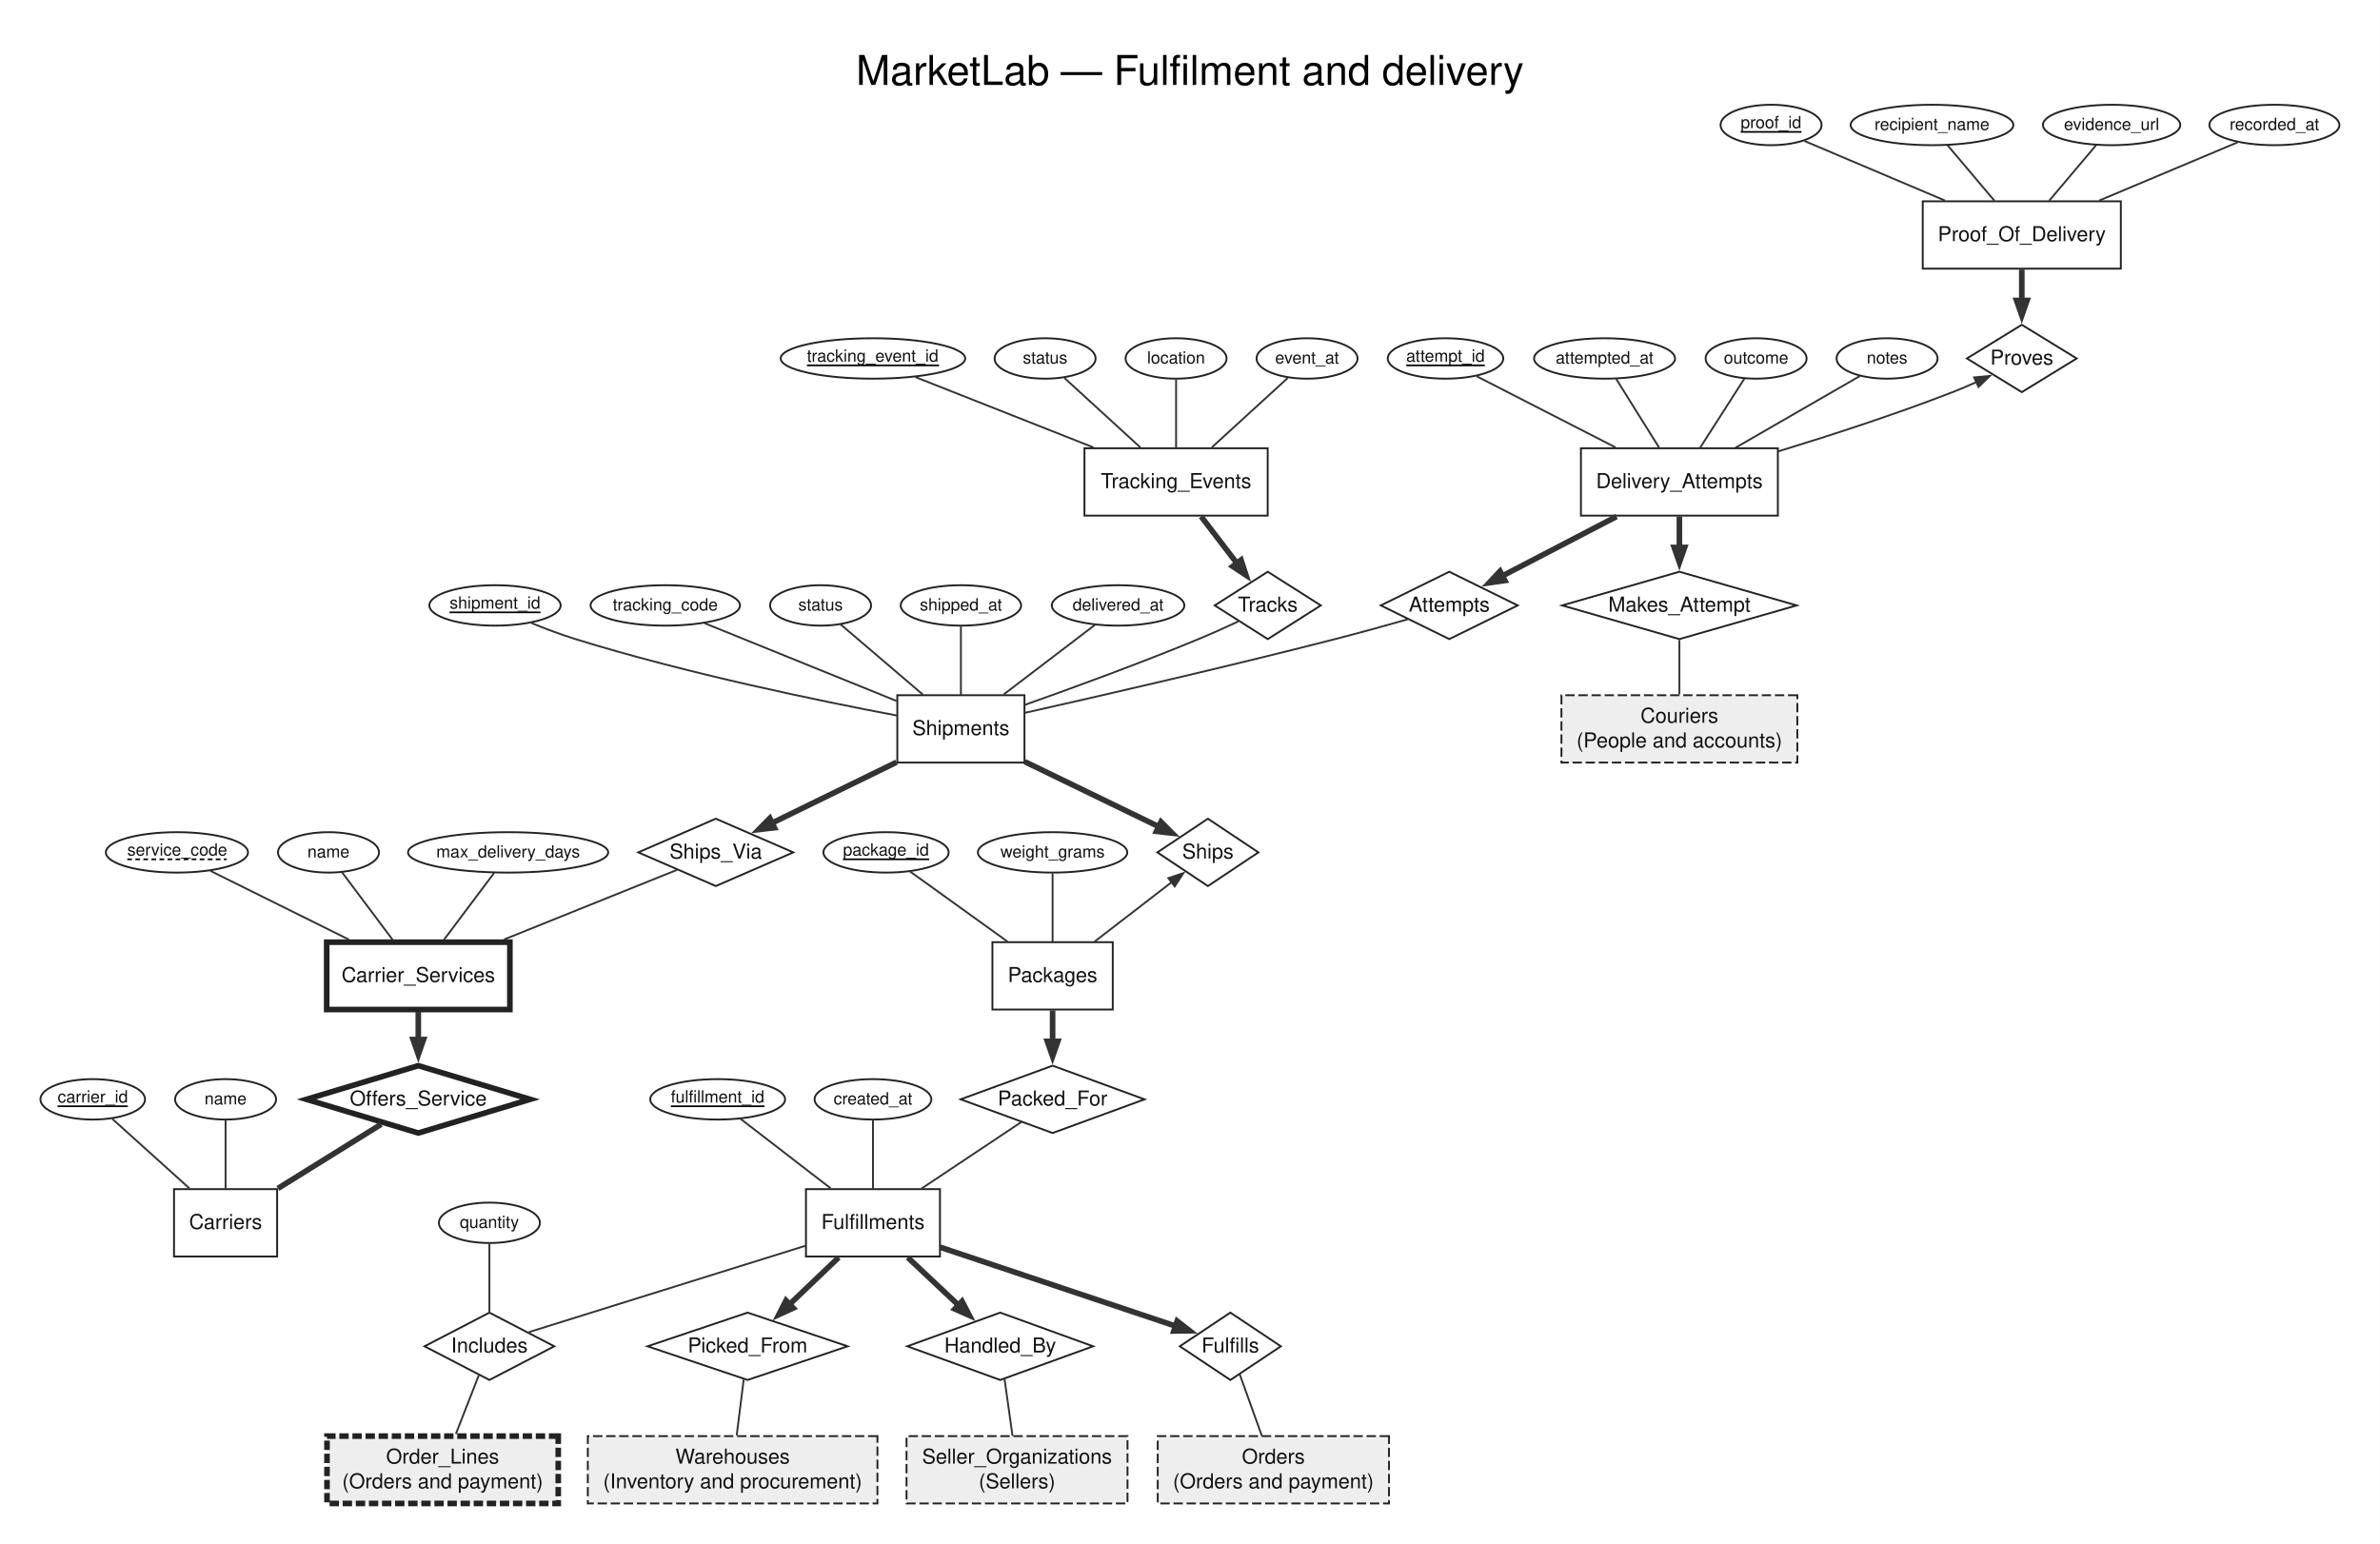
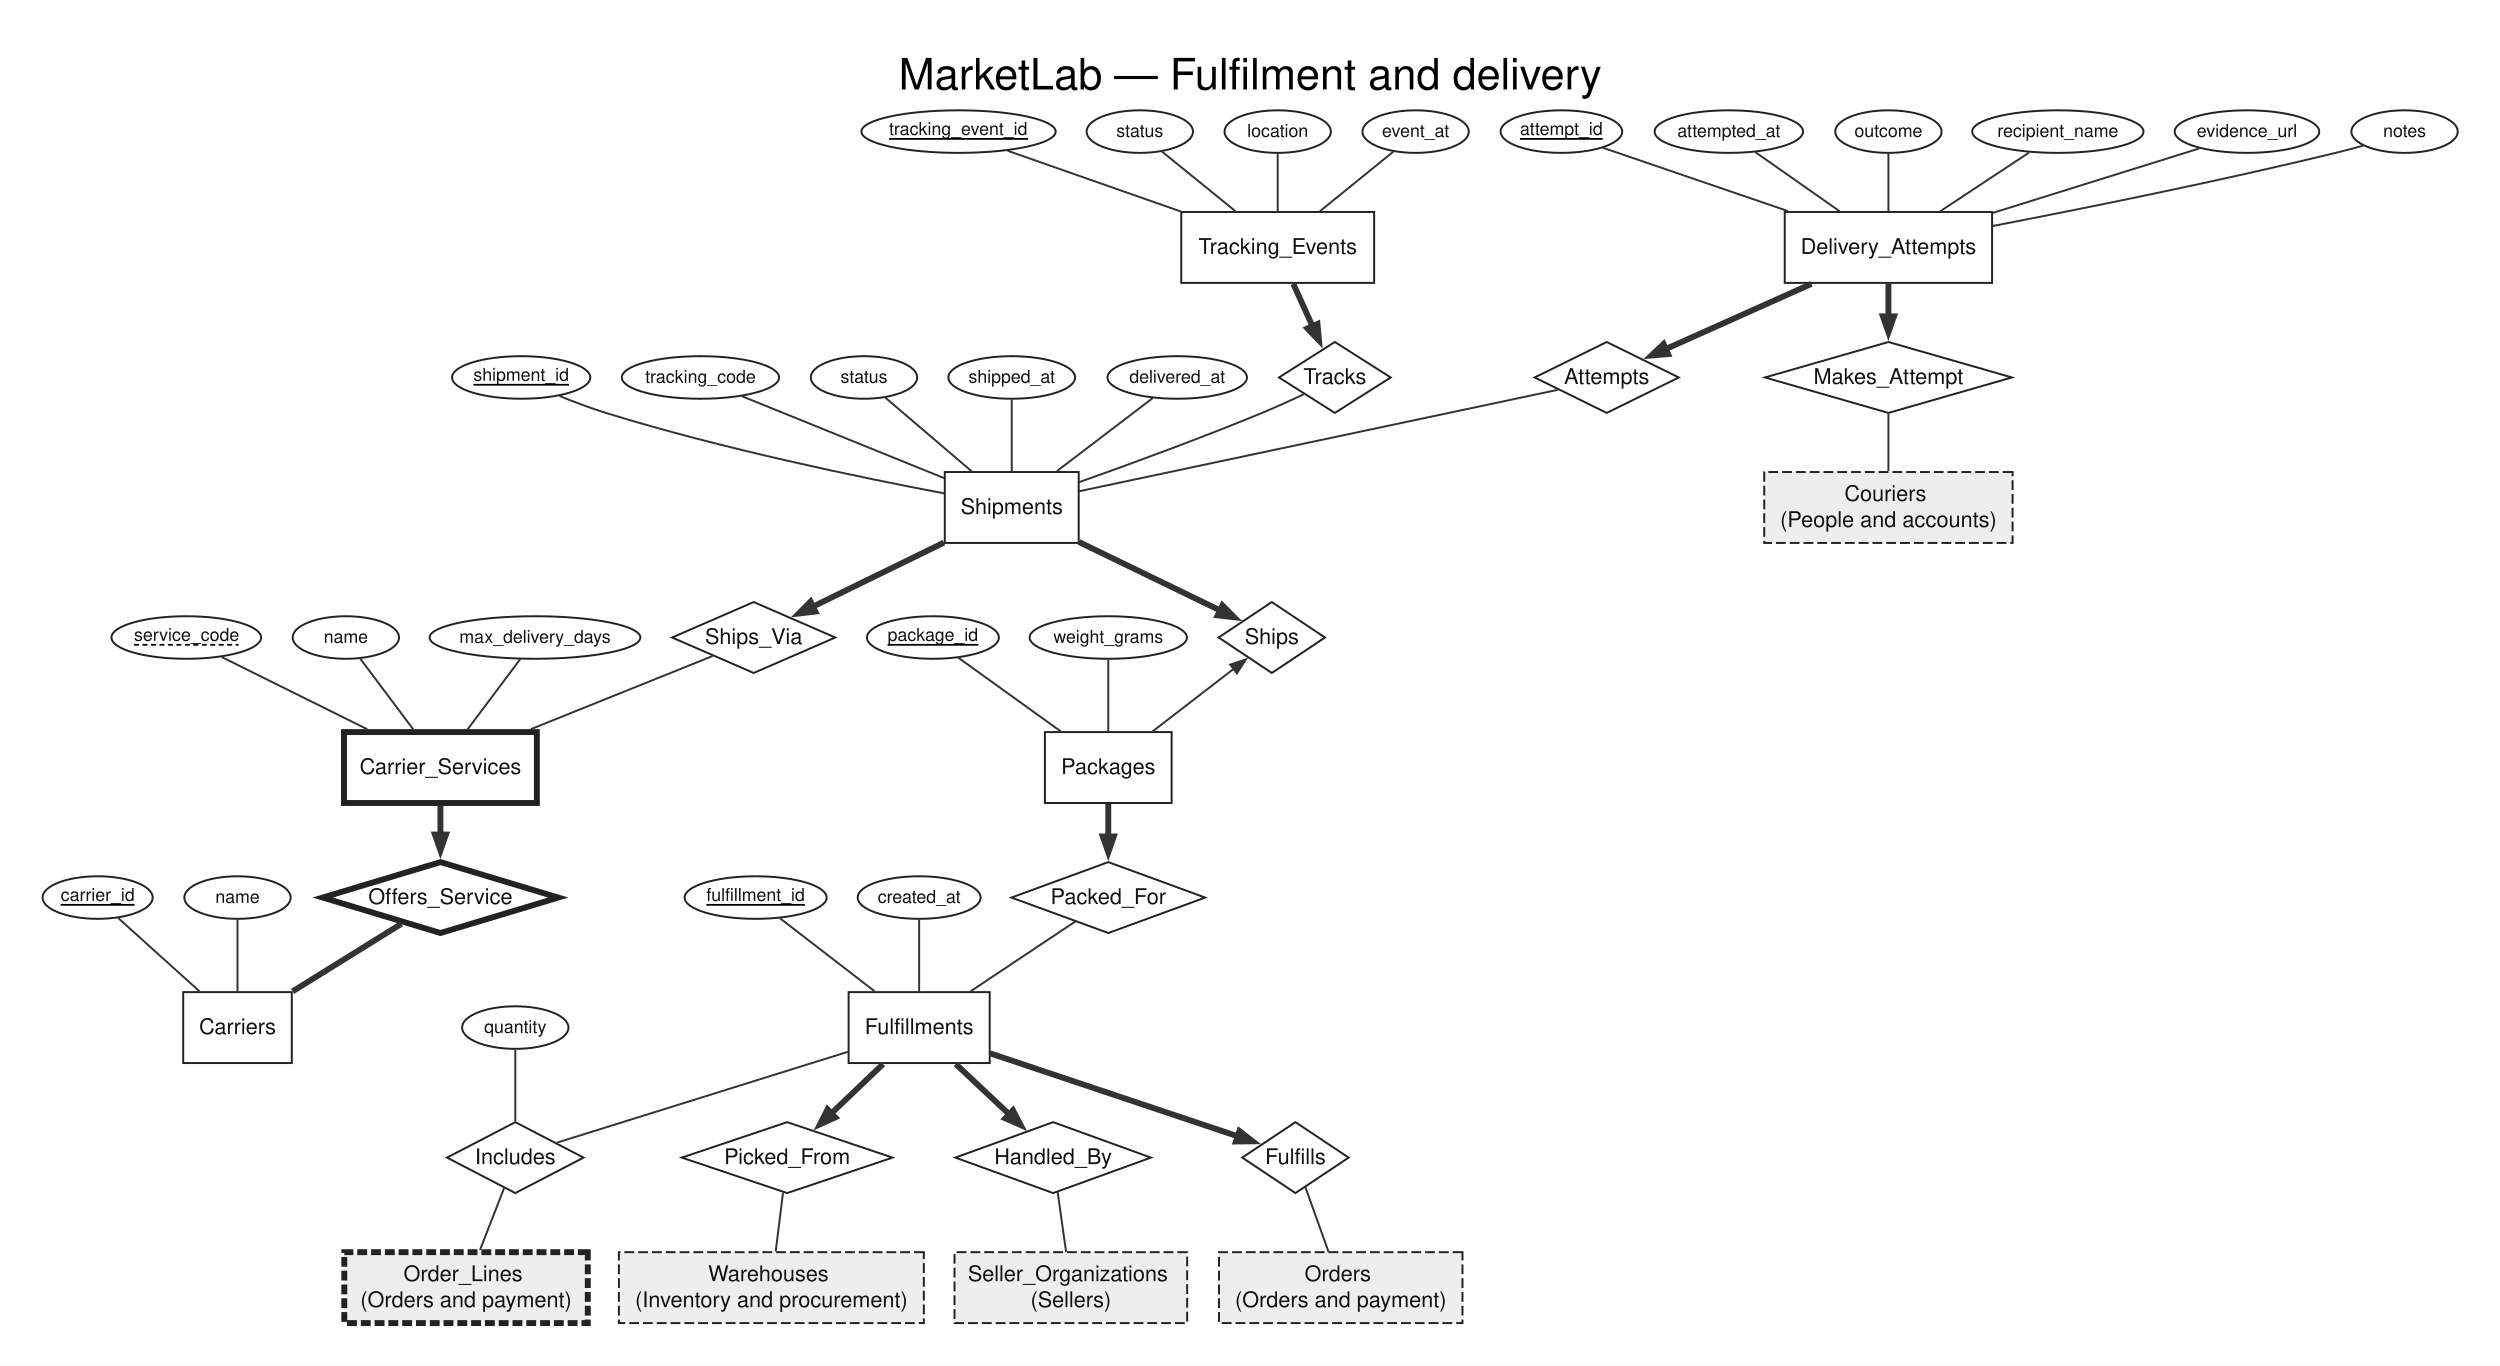
- <svg xmlns="http://www.w3.org/2000/svg" width="1272pt" height="825pt" viewBox="0.00 0.00 1272.00 825.00">
-   <g id="graph0" class="graph" transform="scale(1 1) rotate(0) translate(21.6 803.6)">
-     <polygon fill="white" stroke="none" points="-21.6,21.6 -21.6,-803.6 1250.31,-803.6 1250.31,21.6 -21.6,21.6" />
-     <text xml:space="preserve" text-anchor="middle" x="614.36" y="-758.2" font-family="Helvetica,sans-Serif" font-size="22.00">MarketLab — Fulfilment and delivery</text>
+ <svg xmlns="http://www.w3.org/2000/svg" width="1269pt" height="693pt" viewBox="0.00 0.00 1269.00 693.00">
+   <g id="graph0" class="graph" transform="scale(1 1) rotate(0) translate(21.6 671.6)">
+     <polygon fill="white" stroke="none" points="-21.6,21.6 -21.6,-671.6 1247.56,-671.6 1247.56,21.6 -21.6,21.6" />
+     <text xml:space="preserve" text-anchor="middle" x="612.98" y="-626.2" font-family="Helvetica,sans-Serif" font-size="22.00">MarketLab — Fulfilment and delivery</text>
    <g id="node1" class="node">
      <polygon fill="none" stroke="#222222" stroke-width="3" points="250.91,-300 153,-300 153,-264 250.91,-264 250.91,-300" />
      <text xml:space="preserve" text-anchor="middle" x="201.96" y="-278.7" font-family="Helvetica,sans-Serif" font-size="11.00" fill="#111111">Carrier_Services</text>
    </g>
-     <g id="node44" class="node">
+     <g id="node41" class="node">
      <polygon fill="none" stroke="#222222" stroke-width="3" points="201.96,-234 142.19,-216 201.96,-198 261.73,-216 201.96,-234" />
      <text xml:space="preserve" text-anchor="middle" x="201.96" y="-212.7" font-family="Helvetica,sans-Serif" font-size="11.00" fill="#111111">Offers_Service</text>
    </g>
-     <g id="edge35" class="edge">
+     <g id="edge33" class="edge">
      <path fill="none" stroke="#333333" stroke-width="3" d="M201.96,-262.83C201.96,-258.14 201.96,-252.96 201.96,-247.82" />
      <polygon fill="#333333" stroke="#333333" stroke-width="3" points="204.76,-247.98 201.96,-239.98 199.16,-247.98 204.76,-247.98" />
    </g>
    <g id="node2" class="node">
      <ellipse fill="none" stroke="#222222" cx="72.96" cy="-348" rx="37.98" ry="10.8" />
      <text xml:space="preserve" text-anchor="start" x="46.44" y="-346.3" font-family="Helvetica,sans-Serif" font-size="9.00" fill="#111111">service_code</text>
      <line x1="46.44" y1="-344.30" x2="99.48" y2="-344.30" stroke="black" stroke-width="0.9" stroke-dasharray="2.5,1.8" />
    </g>
    <g id="edge1" class="edge">
      <path fill="none" stroke="#333333" d="M90.89,-338.1C109.93,-328.66 140.56,-313.46 164.83,-301.42" />
    </g>
    <g id="node3" class="node">
      <ellipse fill="none" stroke="#222222" cx="153.96" cy="-348" rx="27" ry="10.8" />
      <text xml:space="preserve" text-anchor="middle" x="153.96" y="-345.3" font-family="Helvetica,sans-Serif" font-size="9.00" fill="#111111">name</text>
    </g>
    <g id="edge2" class="edge">
      <path fill="none" stroke="#333333" d="M161.25,-337.28C168.38,-327.77 179.42,-313.04 188.21,-301.33" />
    </g>
    <g id="node4" class="node">
      <ellipse fill="none" stroke="#222222" cx="249.96" cy="-348" rx="53.49" ry="10.8" />
      <text xml:space="preserve" text-anchor="middle" x="249.96" y="-345.3" font-family="Helvetica,sans-Serif" font-size="9.00" fill="#111111">max_delivery_days</text>
    </g>
    <g id="edge3" class="edge">
      <path fill="none" stroke="#333333" d="M242.46,-337C235.34,-327.51 224.47,-313.01 215.78,-301.43" />
    </g>
    <g id="node5" class="node">
      <polygon fill="none" stroke="#222222" points="126.51,-168 71.4,-168 71.4,-132 126.51,-132 126.51,-168" />
      <text xml:space="preserve" text-anchor="middle" x="98.96" y="-146.7" font-family="Helvetica,sans-Serif" font-size="11.00" fill="#111111">Carriers</text>
    </g>
    <g id="node6" class="node">
      <ellipse fill="none" stroke="#222222" cx="27.96" cy="-216" rx="27.96" ry="10.8" />
      <text xml:space="preserve" text-anchor="start" x="9.2" y="-214.3" font-family="Helvetica,sans-Serif" font-size="9.00" fill="#111111">carrier_id</text>
      <line x1="9.20" y1="-212.30" x2="46.72" y2="-212.30" stroke="black" stroke-width="0.9" />
    </g>
    <g id="edge4" class="edge">
      <path fill="none" stroke="#333333" d="M38.43,-205.56C49.23,-195.82 66.32,-180.42 79.59,-168.46" />
    </g>
    <g id="node7" class="node">
      <ellipse fill="none" stroke="#222222" cx="98.96" cy="-216" rx="27" ry="10.8" />
      <text xml:space="preserve" text-anchor="middle" x="98.96" y="-213.3" font-family="Helvetica,sans-Serif" font-size="9.00" fill="#111111">name</text>
    </g>
    <g id="edge5" class="edge">
      <path fill="none" stroke="#333333" d="M98.96,-204.72C98.96,-194.89 98.96,-179.9 98.96,-168.25" />
    </g>
    <g id="node8" class="node">
-       <polygon fill="#eeeeee" stroke="#222222" stroke-dasharray="5,2" points="938.99,-432 812.92,-432 812.92,-396 938.99,-396 938.99,-432" />
-       <text xml:space="preserve" text-anchor="middle" x="875.96" y="-417.3" font-family="Helvetica,sans-Serif" font-size="11.00" fill="#111111">Couriers</text>
-       <text xml:space="preserve" text-anchor="middle" x="875.96" y="-404.1" font-family="Helvetica,sans-Serif" font-size="11.00" fill="#111111">(People and accounts)</text>
+       <polygon fill="#eeeeee" stroke="#222222" stroke-dasharray="5,2" points="999.99,-432 873.92,-432 873.92,-396 999.99,-396 999.99,-432" />
+       <text xml:space="preserve" text-anchor="middle" x="936.96" y="-417.3" font-family="Helvetica,sans-Serif" font-size="11.00" fill="#111111">Couriers+ </text>
+       <text xml:space="preserve" text-anchor="middle" x="936.96" y="-404.1" font-family="Helvetica,sans-Serif" font-size="11.00" fill="#111111">(People and accounts)</text>
    </g>
    <g id="node9" class="node">
-       <polygon fill="none" stroke="#222222" points="928.58,-564 823.33,-564 823.33,-528 928.58,-528 928.58,-564" />
-       <text xml:space="preserve" text-anchor="middle" x="875.96" y="-542.7" font-family="Helvetica,sans-Serif" font-size="11.00" fill="#111111">Delivery_Attempts</text>
-     </g>
-     <g id="node48" class="node">
-       <polygon fill="none" stroke="#222222" points="875.96,-498 813.28,-480 875.96,-462 938.63,-480 875.96,-498" />
-       <text xml:space="preserve" text-anchor="middle" x="875.96" y="-476.7" font-family="Helvetica,sans-Serif" font-size="11.00" fill="#111111">Makes_Attempt</text>
+       <polygon fill="none" stroke="#222222" points="989.58,-564 884.33,-564 884.33,-528 989.58,-528 989.58,-564" />
+       <text xml:space="preserve" text-anchor="middle" x="936.96" y="-542.7" font-family="Helvetica,sans-Serif" font-size="11.00" fill="#111111">Delivery_Attempts</text>
+     </g>
+     <g id="node45" class="node">
+       <polygon fill="none" stroke="#222222" points="936.96,-498 874.28,-480 936.96,-462 999.63,-480 936.96,-498" />
+       <text xml:space="preserve" text-anchor="middle" x="936.96" y="-476.7" font-family="Helvetica,sans-Serif" font-size="11.00" fill="#111111">Makes_Attempt</text>
+     </g>
+     <g id="edge41" class="edge">
+       <path fill="none" stroke="#333333" stroke-width="3" d="M936.96,-527.51C936.96,-522.29 936.96,-516.42 936.96,-510.64" />
+       <polygon fill="#333333" stroke="#333333" stroke-width="3" points="939.76,-511.01 936.96,-503.01 934.16,-511.01 939.76,-511.01" />
+     </g>
+     <g id="node46" class="node">
+       <polygon fill="none" stroke="#222222" points="793.96,-498 757.38,-480 793.96,-462 830.54,-480 793.96,-498" />
+       <text xml:space="preserve" text-anchor="middle" x="793.96" y="-476.7" font-family="Helvetica,sans-Serif" font-size="11.00" fill="#111111">Attempts</text>
    </g>
    <g id="edge43" class="edge">
-       <path fill="none" stroke="#333333" stroke-width="3" d="M875.96,-527.51C875.96,-522.29 875.96,-516.42 875.96,-510.64" />
-       <polygon fill="#333333" stroke="#333333" stroke-width="3" points="878.76,-511.01 875.96,-503.01 873.16,-511.01 878.76,-511.01" />
-     </g>
-     <g id="node49" class="node">
-       <polygon fill="none" stroke="#222222" points="752.96,-498 716.38,-480 752.96,-462 789.54,-480 752.96,-498" />
-       <text xml:space="preserve" text-anchor="middle" x="752.96" y="-476.7" font-family="Helvetica,sans-Serif" font-size="11.00" fill="#111111">Attempts</text>
-     </g>
-     <g id="edge45" class="edge">
-       <path fill="none" stroke="#333333" stroke-width="3" d="M842.35,-527.51C823.21,-517.55 799.5,-505.22 781.31,-495.75" />
-       <polygon fill="#333333" stroke="#333333" stroke-width="3" points="782.67,-493.3 774.28,-492.1 780.09,-498.27 782.67,-493.3" />
+       <path fill="none" stroke="#333333" stroke-width="3" d="M897.88,-527.51C874.55,-517.07 845.37,-504.01 823.87,-494.39" />
+       <polygon fill="#333333" stroke="#333333" stroke-width="3" points="825.1,-491.87 816.65,-491.16 822.81,-496.98 825.1,-491.87" />
    </g>
    <g id="node10" class="node">
-       <ellipse fill="none" stroke="#222222" cx="750.96" cy="-612" rx="30.87" ry="10.8" />
-       <text xml:space="preserve" text-anchor="start" x="729.95" y="-610.3" font-family="Helvetica,sans-Serif" font-size="9.00" fill="#111111">attempt_id</text>
-       <line x1="729.95" y1="-608.30" x2="771.97" y2="-608.30" stroke="black" stroke-width="0.9" />
+       <ellipse fill="none" stroke="#222222" cx="770.96" cy="-604.8" rx="30.87" ry="10.8" />
+       <text xml:space="preserve" text-anchor="start" x="749.95" y="-603.1" font-family="Helvetica,sans-Serif" font-size="9.00" fill="#111111">attempt_id</text>
+       <line x1="749.95" y1="-601.10" x2="791.97" y2="-601.10" stroke="black" stroke-width="0.9" />
    </g>
    <g id="edge6" class="edge">
-       <path fill="none" stroke="#333333" d="M767.56,-602.5C786.42,-592.84 817.71,-576.82 841.83,-564.47" />
+       <path fill="none" stroke="#333333" d="M791.98,-596.61C815.45,-588.58 854.28,-575.29 885.85,-564.49" />
    </g>
    <g id="node11" class="node">
-       <ellipse fill="none" stroke="#222222" cx="835.96" cy="-612" rx="37.67" ry="10.8" />
-       <text xml:space="preserve" text-anchor="middle" x="835.96" y="-609.3" font-family="Helvetica,sans-Serif" font-size="9.00" fill="#111111">attempted_at</text>
+       <ellipse fill="none" stroke="#222222" cx="855.96" cy="-604.8" rx="37.67" ry="10.8" />
+       <text xml:space="preserve" text-anchor="middle" x="855.96" y="-602.1" font-family="Helvetica,sans-Serif" font-size="9.00" fill="#111111">attempted_at</text>
    </g>
    <g id="edge7" class="edge">
-       <path fill="none" stroke="#333333" d="M842.21,-601C848.32,-591.23 857.74,-576.15 865.08,-564.4" />
+       <path fill="none" stroke="#333333" d="M869.33,-594.42C880.93,-586.29 898.01,-574.31 912.1,-564.43" />
    </g>
    <g id="node12" class="node">
-       <ellipse fill="none" stroke="#222222" cx="916.96" cy="-612" rx="27" ry="10.8" />
-       <text xml:space="preserve" text-anchor="middle" x="916.96" y="-609.3" font-family="Helvetica,sans-Serif" font-size="9.00" fill="#111111">outcome</text>
+       <ellipse fill="none" stroke="#222222" cx="936.96" cy="-604.8" rx="27" ry="10.8" />
+       <text xml:space="preserve" text-anchor="middle" x="936.96" y="-602.1" font-family="Helvetica,sans-Serif" font-size="9.00" fill="#111111">outcome</text>
    </g>
    <g id="edge8" class="edge">
-       <path fill="none" stroke="#333333" d="M910.73,-601.28C904.46,-591.49 894.65,-576.17 887.04,-564.3" />
+       <path fill="none" stroke="#333333" d="M936.96,-593.65C936.96,-585.48 936.96,-573.82 936.96,-564.2" />
    </g>
    <g id="node13" class="node">
-       <ellipse fill="none" stroke="#222222" cx="986.96" cy="-612" rx="27" ry="10.8" />
-       <text xml:space="preserve" text-anchor="middle" x="986.96" y="-609.3" font-family="Helvetica,sans-Serif" font-size="9.00" fill="#111111">notes</text>
+       <ellipse fill="none" stroke="#222222" cx="1022.96" cy="-604.8" rx="43.48" ry="10.8" />
+       <text xml:space="preserve" text-anchor="middle" x="1022.96" y="-602.1" font-family="Helvetica,sans-Serif" font-size="9.00" fill="#111111">recipient_name</text>
    </g>
    <g id="edge9" class="edge">
-       <path fill="none" stroke="#333333" d="M972.45,-602.63C955.64,-592.94 927.5,-576.72 905.94,-564.29" />
+       <path fill="none" stroke="#333333" d="M1008.37,-594.16C996.01,-586 977.97,-574.09 963.12,-564.28" />
    </g>
    <g id="node14" class="node">
+       <ellipse fill="none" stroke="#222222" cx="1118.96" cy="-604.8" rx="36.69" ry="10.8" />
+       <text xml:space="preserve" text-anchor="middle" x="1118.96" y="-602.1" font-family="Helvetica,sans-Serif" font-size="9.00" fill="#111111">evidence_url</text>
+     </g>
+     <g id="edge10" class="edge">
+       <path fill="none" stroke="#333333" d="M1094.79,-596.26C1068.2,-587.96 1024.64,-574.36 990.01,-563.56" />
+     </g>
+     <g id="node15" class="node">
+       <ellipse fill="none" stroke="#222222" cx="1198.96" cy="-604.8" rx="27" ry="10.8" />
+       <text xml:space="preserve" text-anchor="middle" x="1198.96" y="-602.1" font-family="Helvetica,sans-Serif" font-size="9.00" fill="#111111">notes</text>
+     </g>
+     <g id="edge11" class="edge">
+       <path fill="none" stroke="#333333" d="M1177.92,-597.66C1173.33,-596.39 1168.49,-595.1 1163.96,-594 1104.71,-579.59 1036.09,-565.78 989.94,-556.9" />
+     </g>
+     <g id="node16" class="node">
      <polygon fill="none" stroke="#222222" points="480.77,-168 409.15,-168 409.15,-132 480.77,-132 480.77,-168" />
      <text xml:space="preserve" text-anchor="middle" x="444.96" y="-146.7" font-family="Helvetica,sans-Serif" font-size="11.00" fill="#111111">Fulfillments</text>
    </g>
-     <g id="node40" class="node">
+     <g id="node37" class="node">
      <polygon fill="none" stroke="#222222" points="377.96,-102 324.47,-84 377.96,-66 431.44,-84 377.96,-102" />
      <text xml:space="preserve" text-anchor="middle" x="377.96" y="-80.7" font-family="Helvetica,sans-Serif" font-size="11.00" fill="#111111">Picked_From</text>
    </g>
-     <g id="edge27" class="edge">
+     <g id="edge25" class="edge">
      <path fill="none" stroke="#333333" stroke-width="3" d="M426.65,-131.51C418.54,-123.77 408.93,-114.58 400.39,-106.43" />
      <polygon fill="#333333" stroke="#333333" stroke-width="3" points="402.36,-104.44 394.64,-100.93 398.49,-108.48 402.36,-104.44" />
    </g>
-     <g id="node41" class="node">
+     <g id="node38" class="node">
      <polygon fill="none" stroke="#222222" points="512.96,-102 463.32,-84 512.96,-66 562.6,-84 512.96,-102" />
      <text xml:space="preserve" text-anchor="middle" x="512.96" y="-80.7" font-family="Helvetica,sans-Serif" font-size="11.00" fill="#111111">Handled_By</text>
    </g>
-     <g id="edge29" class="edge">
+     <g id="edge27" class="edge">
      <path fill="none" stroke="#333333" stroke-width="3" d="M463.54,-131.51C471.97,-123.58 482.01,-114.13 490.83,-105.83" />
      <polygon fill="#333333" stroke="#333333" stroke-width="3" points="492.57,-108.03 496.48,-100.51 488.73,-103.95 492.57,-108.03" />
    </g>
-     <g id="node42" class="node">
+     <g id="node39" class="node">
      <polygon fill="none" stroke="#222222" points="635.96,-102 608.96,-84 635.96,-66 662.96,-84 635.96,-102" />
      <text xml:space="preserve" text-anchor="middle" x="635.96" y="-80.7" font-family="Helvetica,sans-Serif" font-size="11.00" fill="#111111">Fulfills</text>
    </g>
-     <g id="edge31" class="edge">
+     <g id="edge29" class="edge">
      <path fill="none" stroke="#333333" stroke-width="3" d="M480.88,-136.96C517.3,-124.76 572.95,-106.11 606.74,-94.79" />
      <polygon fill="#333333" stroke="#333333" stroke-width="3" points="607.54,-97.48 614.23,-92.28 605.76,-92.17 607.54,-97.48" />
    </g>
-     <g id="node51" class="node">
+     <g id="node47" class="node">
      <polygon fill="none" stroke="#222222" points="239.96,-102 205.3,-84 239.96,-66 274.61,-84 239.96,-102" />
      <text xml:space="preserve" text-anchor="middle" x="239.96" y="-80.7" font-family="Helvetica,sans-Serif" font-size="11.00" fill="#111111">Includes</text>
    </g>
-     <g id="edge50" class="edge">
+     <g id="edge46" class="edge">
      <path fill="none" stroke="#333333" d="M408.78,-137.71C365.91,-124.32 295.9,-102.47 261.05,-91.58" />
    </g>
-     <g id="node15" class="node">
+     <g id="node17" class="node">
      <ellipse fill="none" stroke="#222222" cx="361.96" cy="-216" rx="36.04" ry="10.8" />
      <text xml:space="preserve" text-anchor="start" x="336.95" y="-214.3" font-family="Helvetica,sans-Serif" font-size="9.00" fill="#111111">fulfillment_id</text>
      <line x1="336.95" y1="-212.30" x2="386.97" y2="-212.30" stroke="black" stroke-width="0.9" />
    </g>
-     <g id="edge10" class="edge">
+     <g id="edge12" class="edge">
      <path fill="none" stroke="#333333" d="M374.2,-205.56C386.83,-195.82 406.81,-180.42 422.32,-168.46" />
    </g>
-     <g id="node16" class="node">
+     <g id="node18" class="node">
      <ellipse fill="none" stroke="#222222" cx="444.96" cy="-216" rx="31.2" ry="10.8" />
      <text xml:space="preserve" text-anchor="middle" x="444.96" y="-213.3" font-family="Helvetica,sans-Serif" font-size="9.00" fill="#111111">created_at</text>
    </g>
-     <g id="edge11" class="edge">
+     <g id="edge13" class="edge">
      <path fill="none" stroke="#333333" d="M444.96,-204.72C444.96,-194.89 444.96,-179.9 444.96,-168.25" />
    </g>
-     <g id="node17" class="node">
+     <g id="node19" class="node">
      <polygon fill="#eeeeee" stroke="#222222" stroke-width="3" stroke-dasharray="5,2" points="276.76,-36 153.16,-36 153.16,0 276.76,0 276.76,-36" />
-       <text xml:space="preserve" text-anchor="middle" x="214.96" y="-21.3" font-family="Helvetica,sans-Serif" font-size="11.00" fill="#111111">Order_Lines</text>
+       <text xml:space="preserve" text-anchor="middle" x="214.96" y="-21.3" font-family="Helvetica,sans-Serif" font-size="11.00" fill="#111111">Order_Lines+ </text>
      <text xml:space="preserve" text-anchor="middle" x="214.96" y="-8.1" font-family="Helvetica,sans-Serif" font-size="11.00" fill="#111111">(Orders and payment)</text>
    </g>
-     <g id="node18" class="node">
+     <g id="node20" class="node">
      <polygon fill="#eeeeee" stroke="#222222" stroke-dasharray="5,2" points="720.76,-36 597.16,-36 597.16,0 720.76,0 720.76,-36" />
-       <text xml:space="preserve" text-anchor="middle" x="658.96" y="-21.3" font-family="Helvetica,sans-Serif" font-size="11.00" fill="#111111">Orders</text>
+       <text xml:space="preserve" text-anchor="middle" x="658.96" y="-21.3" font-family="Helvetica,sans-Serif" font-size="11.00" fill="#111111">Orders+ </text>
      <text xml:space="preserve" text-anchor="middle" x="658.96" y="-8.1" font-family="Helvetica,sans-Serif" font-size="11.00" fill="#111111">(Orders and payment)</text>
    </g>
-     <g id="node19" class="node">
+     <g id="node21" class="node">
      <polygon fill="none" stroke="#222222" points="573.11,-300 508.8,-300 508.8,-264 573.11,-264 573.11,-300" />
      <text xml:space="preserve" text-anchor="middle" x="540.96" y="-278.7" font-family="Helvetica,sans-Serif" font-size="11.00" fill="#111111">Packages</text>
    </g>
-     <g id="node43" class="node">
+     <g id="node40" class="node">
      <polygon fill="none" stroke="#222222" points="540.96,-234 491.81,-216 540.96,-198 590.11,-216 540.96,-234" />
      <text xml:space="preserve" text-anchor="middle" x="540.96" y="-212.7" font-family="Helvetica,sans-Serif" font-size="11.00" fill="#111111">Packed_For</text>
    </g>
-     <g id="edge33" class="edge">
+     <g id="edge31" class="edge">
      <path fill="none" stroke="#333333" stroke-width="3" d="M540.96,-263.51C540.96,-258.29 540.96,-252.42 540.96,-246.64" />
      <polygon fill="#333333" stroke="#333333" stroke-width="3" points="543.76,-247.01 540.96,-239.01 538.16,-247.01 543.76,-247.01" />
    </g>
-     <g id="node20" class="node">
+     <g id="node22" class="node">
      <ellipse fill="none" stroke="#222222" cx="451.96" cy="-348" rx="33.47" ry="10.8" />
      <text xml:space="preserve" text-anchor="start" x="428.94" y="-346.3" font-family="Helvetica,sans-Serif" font-size="9.00" fill="#111111">package_id</text>
      <line x1="428.94" y1="-344.30" x2="474.98" y2="-344.30" stroke="black" stroke-width="0.9" />
    </g>
-     <g id="edge12" class="edge">
+     <g id="edge14" class="edge">
      <path fill="none" stroke="#333333" d="M464.71,-337.83C478.26,-328.08 500.02,-312.44 516.83,-300.35" />
    </g>
-     <g id="node21" class="node">
+     <g id="node23" class="node">
      <ellipse fill="none" stroke="#222222" cx="540.96" cy="-348" rx="39.92" ry="10.8" />
      <text xml:space="preserve" text-anchor="middle" x="540.96" y="-345.3" font-family="Helvetica,sans-Serif" font-size="9.00" fill="#111111">weight_grams</text>
    </g>
-     <g id="edge13" class="edge">
+     <g id="edge15" class="edge">
      <path fill="none" stroke="#333333" d="M540.96,-336.72C540.96,-326.89 540.96,-311.9 540.96,-300.25" />
    </g>
-     <g id="node22" class="node">
-       <polygon fill="none" stroke="#222222" points="1111.89,-696 1006.02,-696 1006.02,-660 1111.89,-660 1111.89,-696" />
-       <text xml:space="preserve" text-anchor="middle" x="1058.96" y="-674.7" font-family="Helvetica,sans-Serif" font-size="11.00" fill="#111111">Proof_Of_Delivery</text>
-     </g>
-     <g id="node50" class="node">
-       <polygon fill="none" stroke="#222222" points="1058.96,-630 1029.62,-612 1058.96,-594 1088.29,-612 1058.96,-630" />
-       <text xml:space="preserve" text-anchor="middle" x="1058.96" y="-608.7" font-family="Helvetica,sans-Serif" font-size="11.00" fill="#111111">Proves</text>
-     </g>
-     <g id="edge47" class="edge">
-       <path fill="none" stroke="#333333" stroke-width="3" d="M1058.96,-659.51C1058.96,-654.29 1058.96,-648.42 1058.96,-642.64" />
-       <polygon fill="#333333" stroke="#333333" stroke-width="3" points="1061.76,-643.01 1058.96,-635.01 1056.16,-643.01 1061.76,-643.01" />
-     </g>
-     <g id="node23" class="node">
-       <ellipse fill="none" stroke="#222222" cx="924.96" cy="-736.8" rx="27" ry="10.8" />
-       <text xml:space="preserve" text-anchor="start" x="908.7" y="-735.1" font-family="Helvetica,sans-Serif" font-size="9.00" fill="#111111">proof_id</text>
-       <line x1="908.70" y1="-733.10" x2="941.22" y2="-733.10" stroke="black" stroke-width="0.9" />
-     </g>
-     <g id="edge14" class="edge">
-       <path fill="none" stroke="#333333" d="M942.75,-728.26C961.83,-720.17 992.78,-707.05 1017.94,-696.39" />
-     </g>
    <g id="node24" class="node">
-       <ellipse fill="none" stroke="#222222" cx="1010.96" cy="-736.8" rx="43.48" ry="10.8" />
-       <text xml:space="preserve" text-anchor="middle" x="1010.96" y="-734.1" font-family="Helvetica,sans-Serif" font-size="9.00" fill="#111111">recipient_name</text>
-     </g>
-     <g id="edge15" class="edge">
-       <path fill="none" stroke="#333333" d="M1019.32,-725.91C1026.19,-717.77 1036.1,-706.04 1044.3,-696.35" />
+       <polygon fill="#eeeeee" stroke="#222222" stroke-dasharray="5,2" points="581.01,-36 462.9,-36 462.9,0 581.01,0 581.01,-36" />
+       <text xml:space="preserve" text-anchor="middle" x="521.96" y="-21.3" font-family="Helvetica,sans-Serif" font-size="11.00" fill="#111111">Seller_Organizations+ </text>
+       <text xml:space="preserve" text-anchor="middle" x="521.96" y="-8.1" font-family="Helvetica,sans-Serif" font-size="11.00" fill="#111111">(Sellers)</text>
    </g>
    <g id="node25" class="node">
-       <ellipse fill="none" stroke="#222222" cx="1106.96" cy="-736.8" rx="36.69" ry="10.8" />
-       <text xml:space="preserve" text-anchor="middle" x="1106.96" y="-734.1" font-family="Helvetica,sans-Serif" font-size="9.00" fill="#111111">evidence_url</text>
-     </g>
-     <g id="edge16" class="edge">
-       <path fill="none" stroke="#333333" d="M1098.6,-725.91C1091.72,-717.77 1081.81,-706.04 1073.62,-696.35" />
-     </g>
-     <g id="node26" class="node">
-       <ellipse fill="none" stroke="#222222" cx="1193.96" cy="-736.8" rx="34.75" ry="10.8" />
-       <text xml:space="preserve" text-anchor="middle" x="1193.96" y="-734.1" font-family="Helvetica,sans-Serif" font-size="9.00" fill="#111111">recorded_at</text>
-     </g>
-     <g id="edge17" class="edge">
-       <path fill="none" stroke="#333333" d="M1174.33,-727.54C1155.02,-719.42 1124.95,-706.77 1100.35,-696.42" />
-     </g>
-     <g id="node27" class="node">
-       <polygon fill="#eeeeee" stroke="#222222" stroke-dasharray="5,2" points="581.01,-36 462.9,-36 462.9,0 581.01,0 581.01,-36" />
-       <text xml:space="preserve" text-anchor="middle" x="521.96" y="-21.3" font-family="Helvetica,sans-Serif" font-size="11.00" fill="#111111">Seller_Organizations</text>
-       <text xml:space="preserve" text-anchor="middle" x="521.96" y="-8.1" font-family="Helvetica,sans-Serif" font-size="11.00" fill="#111111">(Sellers)</text>
-     </g>
-     <g id="node28" class="node">
      <polygon fill="none" stroke="#222222" points="525.94,-432 457.97,-432 457.97,-396 525.94,-396 525.94,-432" />
      <text xml:space="preserve" text-anchor="middle" x="491.96" y="-410.7" font-family="Helvetica,sans-Serif" font-size="11.00" fill="#111111">Shipments</text>
    </g>
-     <g id="node45" class="node">
+     <g id="node42" class="node">
      <polygon fill="none" stroke="#222222" points="360.96,-366 319.53,-348 360.96,-330 402.38,-348 360.96,-366" />
      <text xml:space="preserve" text-anchor="middle" x="360.96" y="-344.7" font-family="Helvetica,sans-Serif" font-size="11.00" fill="#111111">Ships_Via</text>
    </g>
-     <g id="edge37" class="edge">
+     <g id="edge35" class="edge">
      <path fill="none" stroke="#333333" stroke-width="3" d="M457.54,-396.18C436.85,-386.08 410.78,-373.34 390.94,-363.65" />
      <polygon fill="#333333" stroke="#333333" stroke-width="3" points="392.28,-361.18 383.86,-360.19 389.82,-366.22 392.28,-361.18" />
    </g>
-     <g id="node46" class="node">
+     <g id="node43" class="node">
      <polygon fill="none" stroke="#222222" points="623.96,-366 596.96,-348 623.96,-330 650.96,-348 623.96,-366" />
      <text xml:space="preserve" text-anchor="middle" x="623.96" y="-344.7" font-family="Helvetica,sans-Serif" font-size="11.00" fill="#111111">Ships</text>
    </g>
-     <g id="edge39" class="edge">
+     <g id="edge37" class="edge">
      <path fill="none" stroke="#333333" stroke-width="3" d="M526.08,-396.48C544.67,-387.47 568.08,-376.13 588.96,-366 591.83,-364.61 594.83,-363.15 597.82,-361.7" />
      <polygon fill="#333333" stroke="#333333" stroke-width="3" points="598.91,-364.28 604.89,-358.27 596.47,-359.24 598.91,-364.28" />
    </g>
-     <g id="node29" class="node">
+     <g id="node26" class="node">
      <ellipse fill="none" stroke="#222222" cx="242.96" cy="-480" rx="35.08" ry="10.8" />
      <text xml:space="preserve" text-anchor="start" x="218.69" y="-478.3" font-family="Helvetica,sans-Serif" font-size="9.00" fill="#111111">shipment_id</text>
      <line x1="218.69" y1="-476.30" x2="267.23" y2="-476.30" stroke="black" stroke-width="0.9" />
    </g>
-     <g id="edge18" class="edge">
+     <g id="edge16" class="edge">
      <path fill="none" stroke="#333333" d="M262.43,-470.58C269.72,-467.61 278.14,-464.42 285.96,-462 345.35,-443.6 416.4,-428.96 457.64,-421.17" />
    </g>
-     <g id="node30" class="node">
+     <g id="node27" class="node">
      <ellipse fill="none" stroke="#222222" cx="333.96" cy="-480" rx="39.93" ry="10.8" />
      <text xml:space="preserve" text-anchor="middle" x="333.96" y="-477.3" font-family="Helvetica,sans-Serif" font-size="9.00" fill="#111111">tracking_code</text>
    </g>
-     <g id="edge19" class="edge">
+     <g id="edge17" class="edge">
      <path fill="none" stroke="#333333" d="M354.94,-470.5C381.13,-459.89 426.28,-441.6 457.56,-428.93" />
    </g>
-     <g id="node31" class="node">
+     <g id="node28" class="node">
      <ellipse fill="none" stroke="#222222" cx="416.96" cy="-480" rx="27" ry="10.8" />
      <text xml:space="preserve" text-anchor="middle" x="416.96" y="-477.3" font-family="Helvetica,sans-Serif" font-size="9.00" fill="#111111">status</text>
    </g>
-     <g id="edge20" class="edge">
+     <g id="edge18" class="edge">
      <path fill="none" stroke="#333333" d="M427.7,-469.83C439.13,-460.08 457.46,-444.44 471.62,-432.35" />
    </g>
-     <g id="node32" class="node">
+     <g id="node29" class="node">
      <ellipse fill="none" stroke="#222222" cx="491.96" cy="-480" rx="32.17" ry="10.8" />
      <text xml:space="preserve" text-anchor="middle" x="491.96" y="-477.3" font-family="Helvetica,sans-Serif" font-size="9.00" fill="#111111">shipped_at</text>
    </g>
-     <g id="edge21" class="edge">
+     <g id="edge19" class="edge">
      <path fill="none" stroke="#333333" d="M491.96,-468.72C491.96,-458.89 491.96,-443.9 491.96,-432.25" />
    </g>
-     <g id="node33" class="node">
+     <g id="node30" class="node">
      <ellipse fill="none" stroke="#222222" cx="575.96" cy="-480" rx="35.4" ry="10.8" />
      <text xml:space="preserve" text-anchor="middle" x="575.96" y="-477.3" font-family="Helvetica,sans-Serif" font-size="9.00" fill="#111111">delivered_at</text>
    </g>
-     <g id="edge22" class="edge">
+     <g id="edge20" class="edge">
      <path fill="none" stroke="#333333" d="M563.56,-469.56C550.78,-459.82 530.57,-444.42 514.87,-432.46" />
    </g>
-     <g id="node34" class="node">
-       <polygon fill="none" stroke="#222222" points="655.92,-564 558,-564 558,-528 655.92,-528 655.92,-564" />
-       <text xml:space="preserve" text-anchor="middle" x="606.96" y="-542.7" font-family="Helvetica,sans-Serif" font-size="11.00" fill="#111111">Tracking_Events</text>
-     </g>
-     <g id="node47" class="node">
+     <g id="node31" class="node">
+       <polygon fill="none" stroke="#222222" points="675.92,-564 578,-564 578,-528 675.92,-528 675.92,-564" />
+       <text xml:space="preserve" text-anchor="middle" x="626.96" y="-542.7" font-family="Helvetica,sans-Serif" font-size="11.00" fill="#111111">Tracking_Events</text>
+     </g>
+     <g id="node44" class="node">
      <polygon fill="none" stroke="#222222" points="655.96,-498 627.6,-480 655.96,-462 684.31,-480 655.96,-498" />
      <text xml:space="preserve" text-anchor="middle" x="655.96" y="-476.7" font-family="Helvetica,sans-Serif" font-size="11.00" fill="#111111">Tracks</text>
    </g>
-     <g id="edge41" class="edge">
-       <path fill="none" stroke="#333333" stroke-width="3" d="M620.35,-527.51C626.26,-519.79 633.26,-510.64 639.49,-502.51" />
-       <polygon fill="#333333" stroke="#333333" stroke-width="3" points="641.67,-504.27 644.31,-496.21 637.22,-500.86 641.67,-504.27" />
+     <g id="edge39" class="edge">
+       <path fill="none" stroke="#333333" stroke-width="3" d="M634.88,-527.51C637.89,-520.87 641.38,-513.18 644.64,-505.98" />
+       <polygon fill="#333333" stroke="#333333" stroke-width="3" points="647.16,-507.19 647.92,-498.75 642.06,-504.88 647.16,-507.19" />
+     </g>
+     <g id="node32" class="node">
+       <ellipse fill="none" stroke="#222222" cx="464.96" cy="-604.8" rx="49.3" ry="10.8" />
+       <text xml:space="preserve" text-anchor="start" x="429.68" y="-603.1" font-family="Helvetica,sans-Serif" font-size="9.00" fill="#111111">tracking_event_id</text>
+       <line x1="429.68" y1="-601.10" x2="500.24" y2="-601.10" stroke="black" stroke-width="0.9" />
+     </g>
+     <g id="edge21" class="edge">
+       <path fill="none" stroke="#333333" d="M489.92,-595.05C513.26,-586.87 548.78,-574.41 577.81,-564.23" />
+     </g>
+     <g id="node33" class="node">
+       <ellipse fill="none" stroke="#222222" cx="556.96" cy="-604.8" rx="27" ry="10.8" />
+       <text xml:space="preserve" text-anchor="middle" x="556.96" y="-602.1" font-family="Helvetica,sans-Serif" font-size="9.00" fill="#111111">status</text>
+     </g>
+     <g id="edge22" class="edge">
+       <path fill="none" stroke="#333333" d="M568.2,-594.67C578.25,-586.52 593.25,-574.35 605.57,-564.35" />
+     </g>
+     <g id="node34" class="node">
+       <ellipse fill="none" stroke="#222222" cx="626.96" cy="-604.8" rx="27" ry="10.8" />
+       <text xml:space="preserve" text-anchor="middle" x="626.96" y="-602.1" font-family="Helvetica,sans-Serif" font-size="9.00" fill="#111111">location</text>
+     </g>
+     <g id="edge23" class="edge">
+       <path fill="none" stroke="#333333" d="M626.96,-593.65C626.96,-585.48 626.96,-573.82 626.96,-564.2" />
    </g>
    <g id="node35" class="node">
-       <ellipse fill="none" stroke="#222222" cx="444.96" cy="-612" rx="49.3" ry="10.8" />
-       <text xml:space="preserve" text-anchor="start" x="409.68" y="-610.3" font-family="Helvetica,sans-Serif" font-size="9.00" fill="#111111">tracking_event_id</text>
-       <line x1="409.68" y1="-608.30" x2="480.24" y2="-608.30" stroke="black" stroke-width="0.9" />
-     </g>
-     <g id="edge23" class="edge">
-       <path fill="none" stroke="#333333" d="M467.82,-601.97C492.42,-592.25 532.13,-576.56 562.84,-564.43" />
+       <ellipse fill="none" stroke="#222222" cx="696.96" cy="-604.8" rx="27" ry="10.8" />
+       <text xml:space="preserve" text-anchor="middle" x="696.96" y="-602.1" font-family="Helvetica,sans-Serif" font-size="9.00" fill="#111111">event_at</text>
+     </g>
+     <g id="edge24" class="edge">
+       <path fill="none" stroke="#333333" d="M685.71,-594.67C675.66,-586.52 660.67,-574.35 648.34,-564.35" />
    </g>
    <g id="node36" class="node">
-       <ellipse fill="none" stroke="#222222" cx="536.96" cy="-612" rx="27" ry="10.8" />
-       <text xml:space="preserve" text-anchor="middle" x="536.96" y="-609.3" font-family="Helvetica,sans-Serif" font-size="9.00" fill="#111111">status</text>
-     </g>
-     <g id="edge24" class="edge">
-       <path fill="none" stroke="#333333" d="M547.29,-601.56C557.93,-591.82 574.78,-576.42 587.86,-564.46" />
-     </g>
-     <g id="node37" class="node">
-       <ellipse fill="none" stroke="#222222" cx="606.96" cy="-612" rx="27" ry="10.8" />
-       <text xml:space="preserve" text-anchor="middle" x="606.96" y="-609.3" font-family="Helvetica,sans-Serif" font-size="9.00" fill="#111111">location</text>
-     </g>
-     <g id="edge25" class="edge">
-       <path fill="none" stroke="#333333" d="M606.96,-600.72C606.96,-590.89 606.96,-575.9 606.96,-564.25" />
-     </g>
-     <g id="node38" class="node">
-       <ellipse fill="none" stroke="#222222" cx="676.96" cy="-612" rx="27" ry="10.8" />
-       <text xml:space="preserve" text-anchor="middle" x="676.96" y="-609.3" font-family="Helvetica,sans-Serif" font-size="9.00" fill="#111111">event_at</text>
+       <polygon fill="#eeeeee" stroke="#222222" stroke-dasharray="5,2" points="447.35,-36 292.56,-36 292.56,0 447.35,0 447.35,-36" />
+       <text xml:space="preserve" text-anchor="middle" x="369.96" y="-21.3" font-family="Helvetica,sans-Serif" font-size="11.00" fill="#111111">Warehouses+ </text>
+       <text xml:space="preserve" text-anchor="middle" x="369.96" y="-8.1" font-family="Helvetica,sans-Serif" font-size="11.00" fill="#111111">(Inventory and procurement)</text>
    </g>
    <g id="edge26" class="edge">
-       <path fill="none" stroke="#333333" d="M666.63,-601.56C655.98,-591.82 639.13,-576.42 626.05,-564.46" />
-     </g>
-     <g id="node39" class="node">
-       <polygon fill="#eeeeee" stroke="#222222" stroke-dasharray="5,2" points="447.35,-36 292.56,-36 292.56,0 447.35,0 447.35,-36" />
-       <text xml:space="preserve" text-anchor="middle" x="369.96" y="-21.3" font-family="Helvetica,sans-Serif" font-size="11.00" fill="#111111">Warehouses</text>
-       <text xml:space="preserve" text-anchor="middle" x="369.96" y="-8.1" font-family="Helvetica,sans-Serif" font-size="11.00" fill="#111111">(Inventory and procurement)</text>
+       <path fill="none" stroke="#333333" d="M375.86,-66.18C374.71,-57 373.29,-45.64 372.13,-36.37" />
    </g>
    <g id="edge28" class="edge">
-       <path fill="none" stroke="#333333" d="M375.86,-66.18C374.71,-57 373.29,-45.64 372.13,-36.37" />
+       <path fill="none" stroke="#333333" d="M515.28,-66.52C516.59,-57.19 518.23,-45.53 519.55,-36.1" />
    </g>
    <g id="edge30" class="edge">
-       <path fill="none" stroke="#333333" d="M515.28,-66.52C516.59,-57.19 518.23,-45.53 519.55,-36.1" />
+       <path fill="none" stroke="#333333" d="M640.95,-69.11C644.44,-59.41 649.12,-46.39 652.83,-36.05" />
    </g>
    <g id="edge32" class="edge">
-       <path fill="none" stroke="#333333" d="M640.95,-69.11C644.44,-59.41 649.12,-46.39 652.83,-36.05" />
+       <path fill="none" stroke="#333333" d="M524.24,-203.85C509.52,-194.04 487.85,-179.59 470.88,-168.28" />
    </g>
    <g id="edge34" class="edge">
-       <path fill="none" stroke="#333333" d="M524.24,-203.85C509.52,-194.04 487.85,-179.59 470.88,-168.28" />
+       <path fill="none" stroke="#333333" stroke-width="3" d="M182.1,-202.66C166.43,-192.93 144.39,-179.23 126.93,-168.38" />
    </g>
    <g id="edge36" class="edge">
-       <path fill="none" stroke="#333333" stroke-width="3" d="M182.1,-202.66C166.43,-192.93 144.39,-179.23 126.93,-168.38" />
+       <path fill="none" stroke="#333333" d="M340.17,-338.63C316.85,-329.25 278.31,-313.73 247.84,-301.47" />
    </g>
    <g id="edge38" class="edge">
-       <path fill="none" stroke="#333333" d="M340.17,-338.63C316.85,-329.25 278.31,-313.73 247.84,-301.47" />
-     </g>
-     <g id="edge40" class="edge">
      <path fill="none" stroke="#333333" d="M604.58,-332.06C592.28,-322.58 576.32,-310.27 563.46,-300.35" />
      <polygon fill="#333333" stroke="#333333" points="602.82,-334.24 610.87,-336.91 606.24,-329.8 602.82,-334.24" />
    </g>
+     <g id="edge40" class="edge">
+       <path fill="none" stroke="#333333" d="M640.23,-471.45C633.7,-468.4 626.01,-464.92 618.96,-462 587.9,-449.14 551.91,-435.98 526.19,-426.87" />
+     </g>
    <g id="edge42" class="edge">
-       <path fill="none" stroke="#333333" d="M640.23,-471.45C633.7,-468.4 626.01,-464.92 618.96,-462 587.9,-449.14 551.91,-435.98 526.19,-426.87" />
+       <path fill="none" stroke="#333333" d="M936.96,-461.51C936.96,-452.48 936.96,-441.49 936.96,-432.47" />
    </g>
    <g id="edge44" class="edge">
-       <path fill="none" stroke="#333333" d="M875.96,-461.51C875.96,-452.48 875.96,-441.49 875.96,-432.47" />
-     </g>
-     <g id="edge46" class="edge">
-       <path fill="none" stroke="#333333" d="M730.71,-472.56C719.17,-469.29 704.84,-465.31 691.96,-462 634.09,-447.14 566.33,-431.61 526.39,-422.64" />
-     </g>
-     <g id="edge48" class="edge">
-       <path fill="none" stroke="#333333" d="M1034.88,-599.44C1030.61,-597.53 1026.18,-595.64 1021.96,-594 991.56,-582.17 956.82,-570.9 928.86,-562.36" />
-       <polygon fill="#333333" stroke="#333333" points="1033.48,-601.87 1041.92,-602.67 1035.81,-596.78 1033.48,-601.87" />
-     </g>
-     <g id="edge51" class="edge">
+       <path fill="none" stroke="#333333" d="M769.24,-473.76C715.43,-462.36 587.56,-435.26 526.1,-422.24" />
+     </g>
+     <g id="edge47" class="edge">
      <path fill="none" stroke="#333333" d="M234.28,-68.48C230.65,-59.18 225.92,-47.05 222.04,-37.13" />
    </g>
-     <g id="node52" class="node">
+     <g id="node48" class="node">
      <ellipse fill="none" stroke="#222222" cx="239.96" cy="-150" rx="27" ry="10.8" />
      <text xml:space="preserve" text-anchor="middle" x="239.96" y="-147.3" font-family="Helvetica,sans-Serif" font-size="9.00" fill="#111111">quantity</text>
    </g>
-     <g id="edge49" class="edge">
+     <g id="edge45" class="edge">
      <path fill="none" stroke="#333333" d="M239.96,-138.72C239.96,-128.96 239.96,-114.12 239.96,-102.5" />
    </g>
  </g>
</svg>
